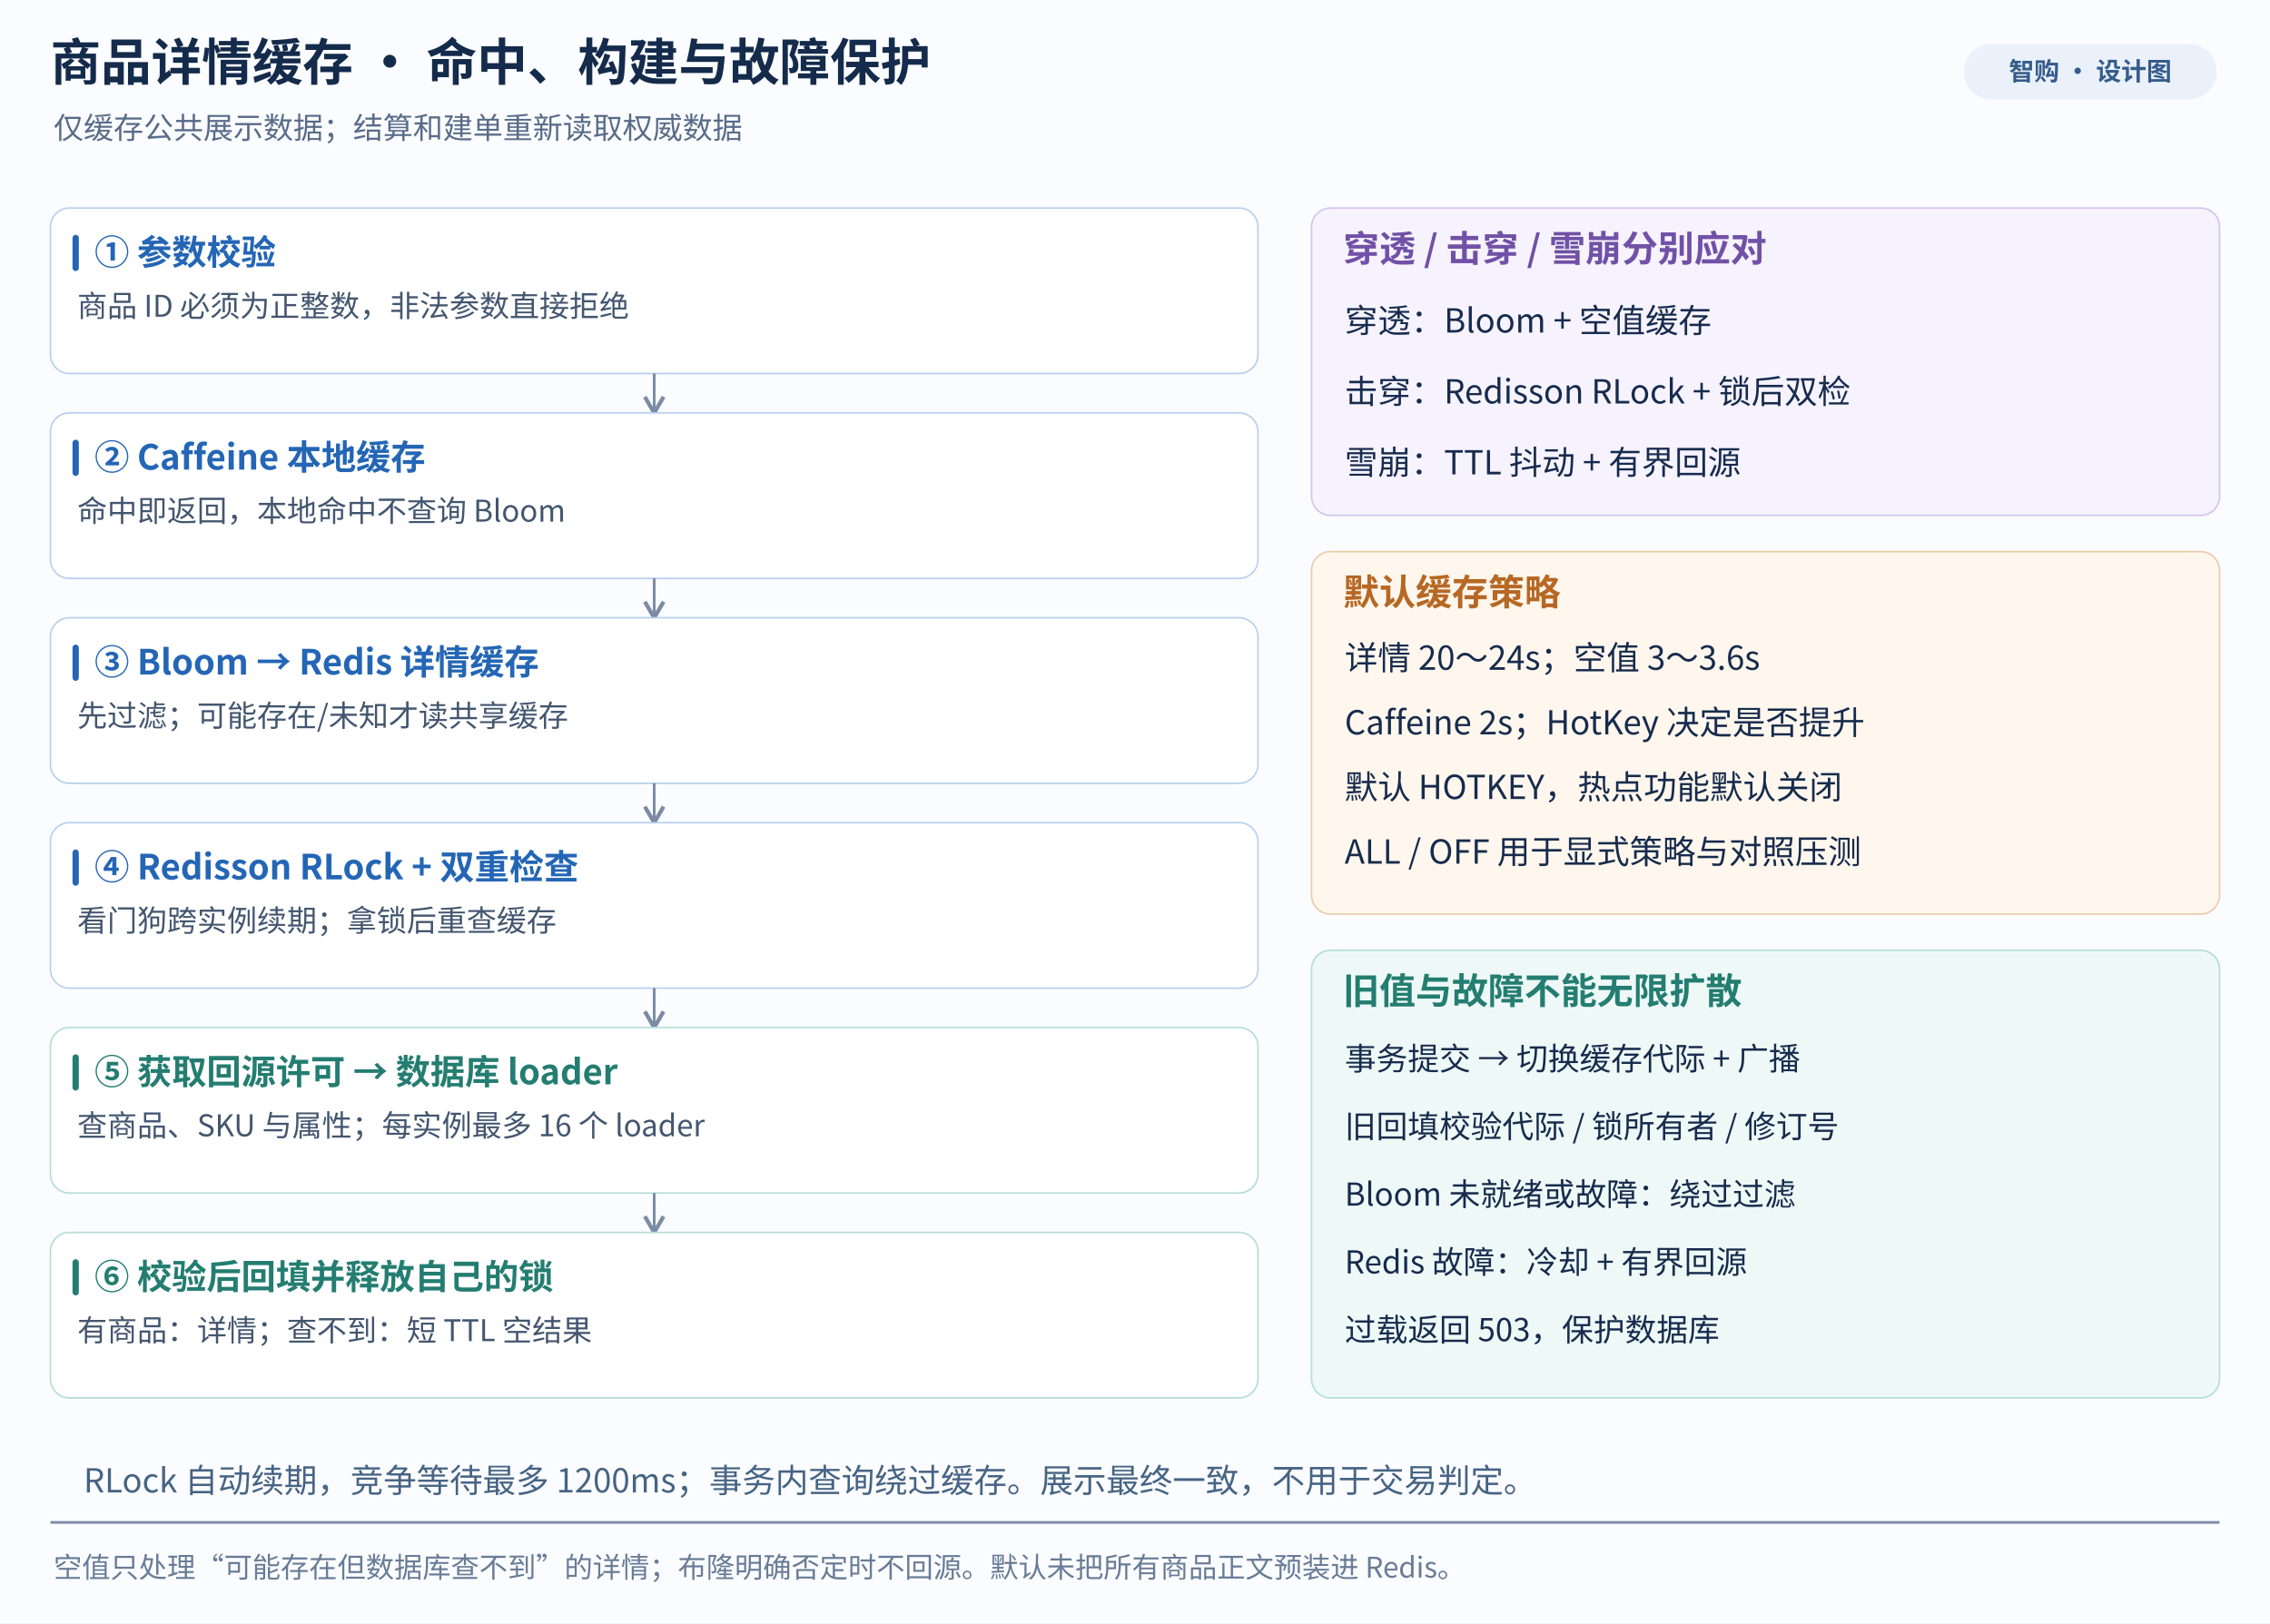
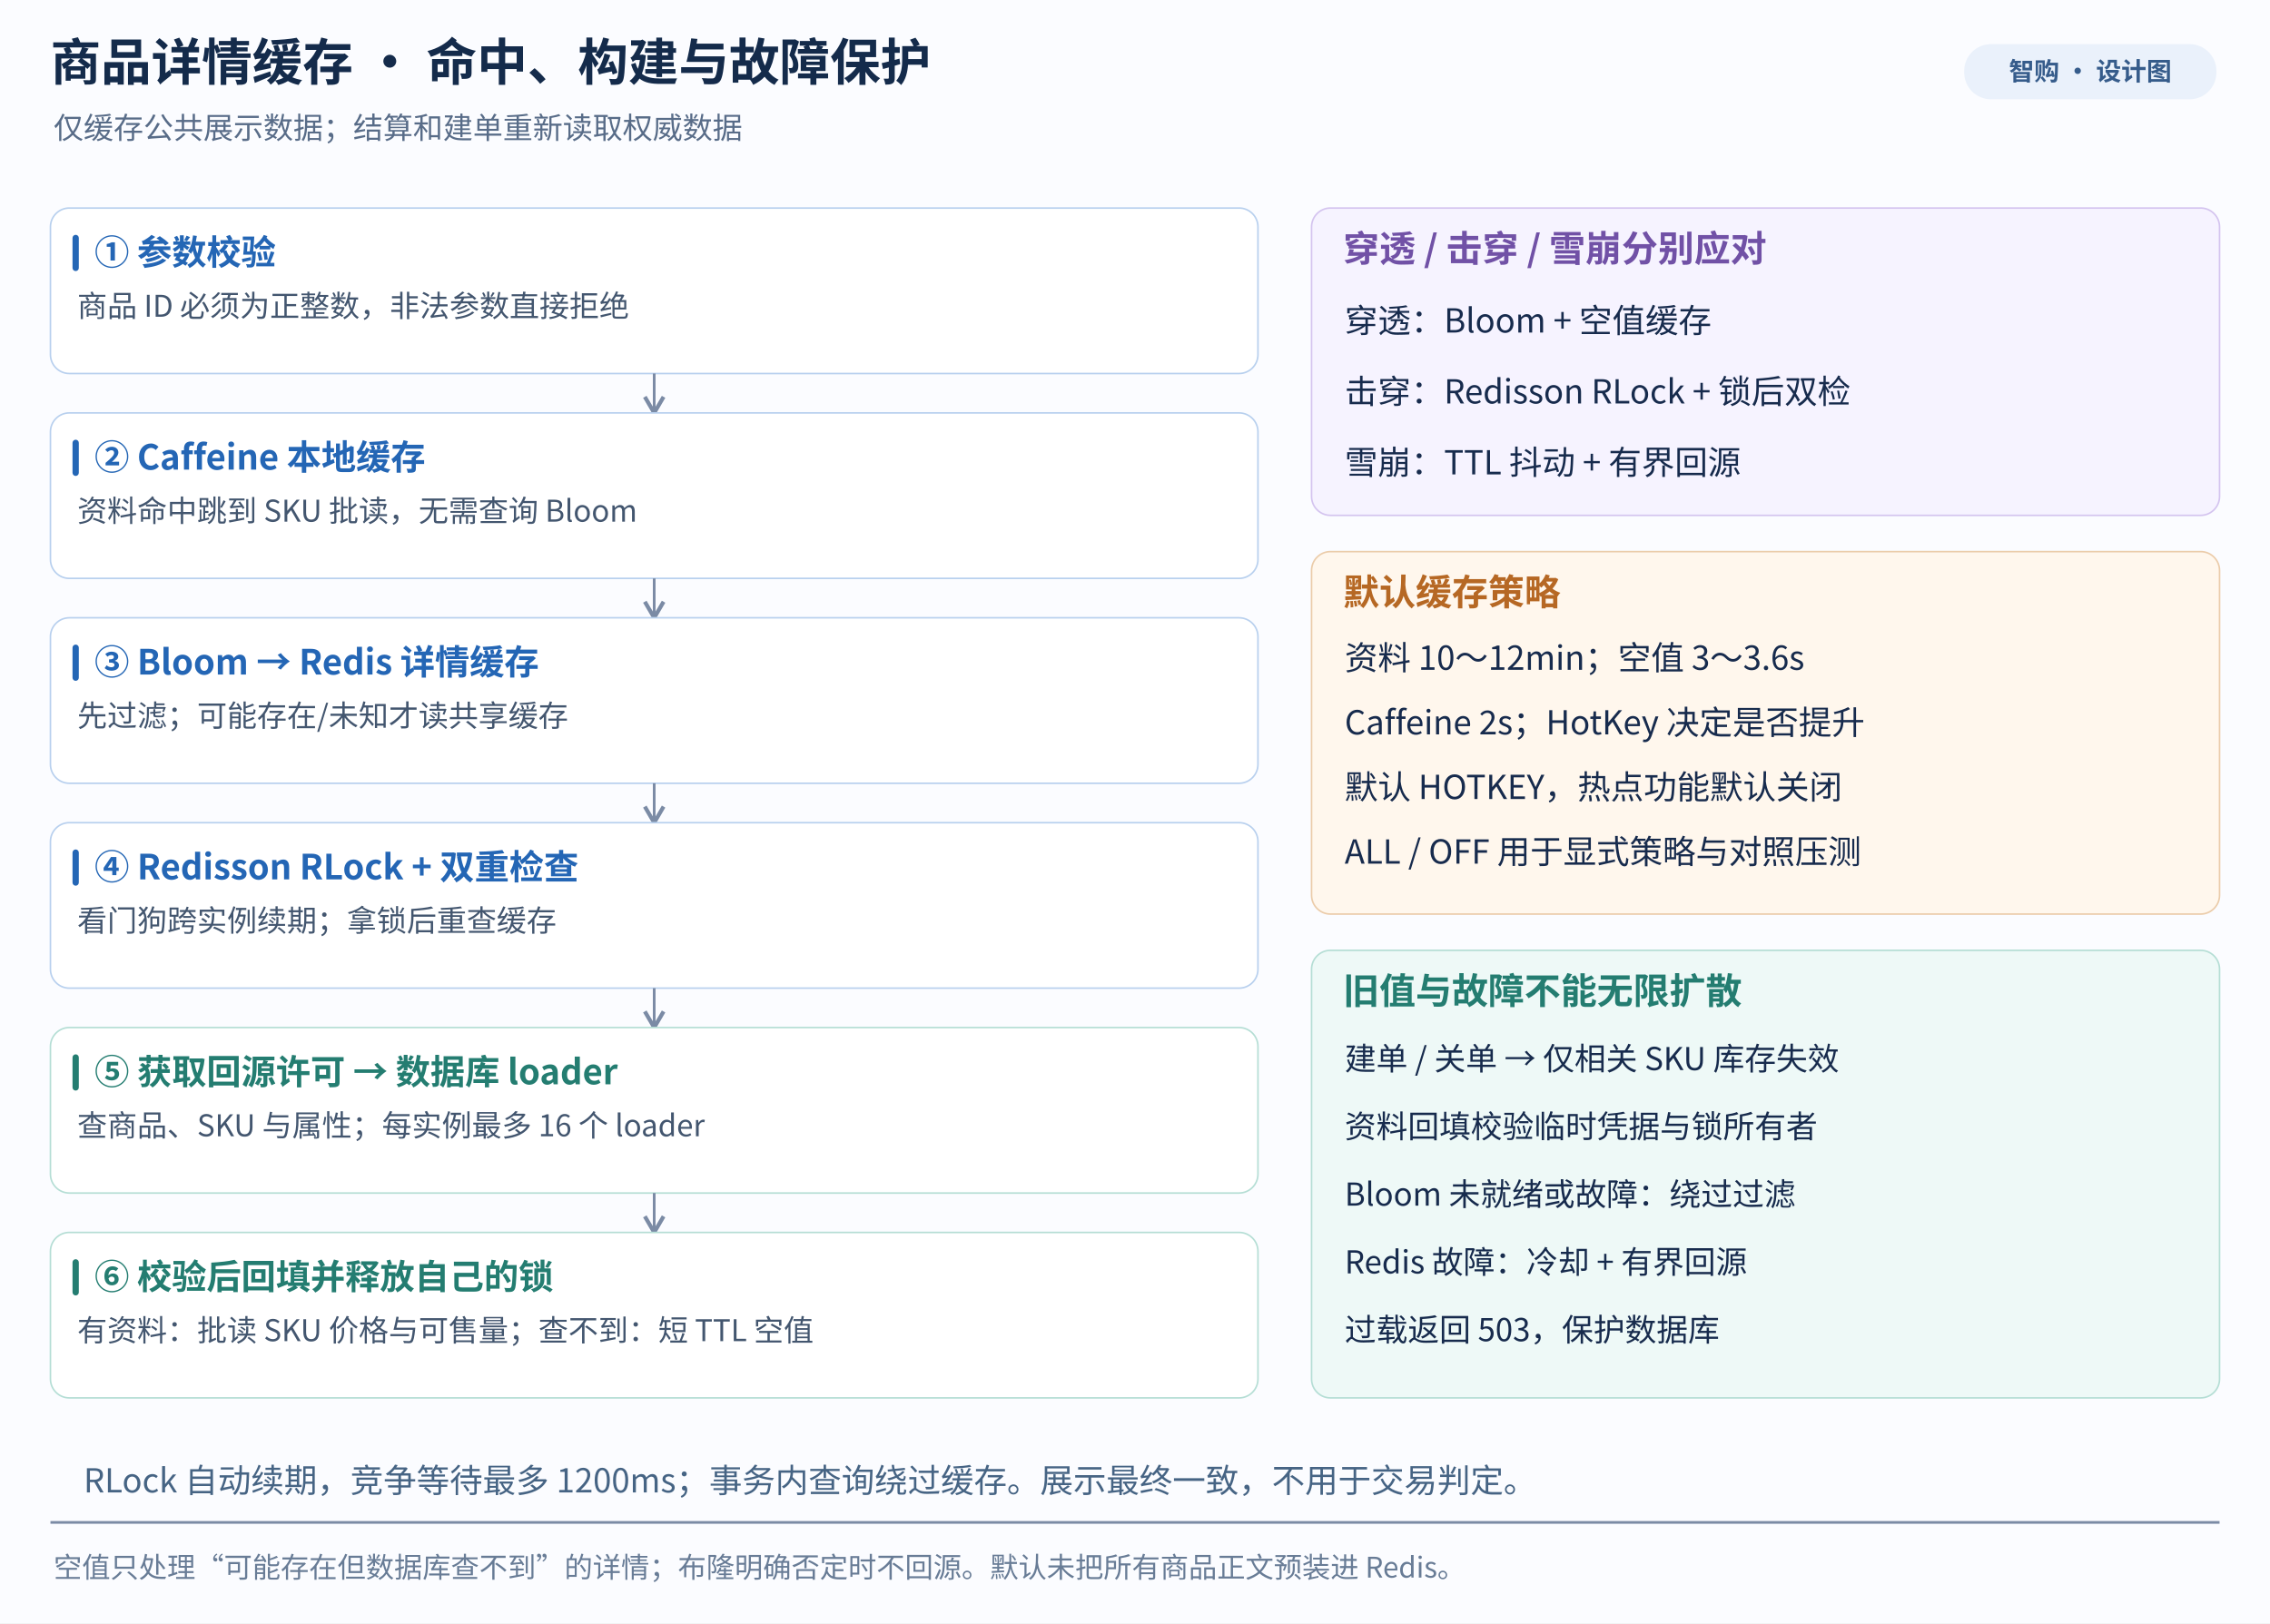
<svg xmlns="http://www.w3.org/2000/svg" width="1440" height="1030" viewBox="0 0 1440 1030" role="img" aria-labelledby="title desc">
  <defs>
    <marker id="a" markerWidth="9" markerHeight="9" refX="7" refY="4.5" orient="auto">
      <path d="M1 1 L7 4.5 L1 8" fill="none" stroke="#7b8ba5" stroke-width="1.5" />
    </marker>
  </defs>
  <style>text{font-family:"PingFang SC","Microsoft YaHei","Noto Sans CJK SC",sans-serif;fill:#172b4d}</style>
  <rect x="0" y="0" width="1440" height="1030" rx="0" fill="#fbfcff" stroke="none" />
  <text x="32" y="51" font-size="32" fill="#142b4b" style="fill:#142b4b" font-weight="600">商品详情缓存 · 命中、构建与故障保护</text>
  <text x="34" y="88" font-size="19" fill="#586c88" style="fill:#586c88">仅缓存公共展示数据；结算和建单重新读取权威数据</text>
  <rect x="1246" y="28" width="160" height="35" rx="17" fill="#eaf1fb" stroke="none" />
  <text x="1326" y="51" font-size="16" fill="#365c8b" style="fill:#365c8b" font-weight="600" text-anchor="middle">智购 · 设计图</text>
  <rect x="32" y="132" width="766" height="105" rx="12" fill="#ffffff" stroke="#b8d0ee" />
  <rect x="46" y="149" width="4" height="23" rx="2" fill="#2466b5" stroke="none" />
  <text x="60" y="168" font-size="22" fill="#2466b5" style="fill:#2466b5" font-weight="600">① 参数校验</text>
  <text x="49" y="201" font-size="19" fill="#43566f" style="fill:#43566f">商品 ID 必须为正整数，非法参数直接拒绝</text>
  <path d="M415 237 L415 262" fill="none" stroke="#7b8ba5" stroke-width="1.7" marker-end="url(#a)" />
  <rect x="32" y="262" width="766" height="105" rx="12" fill="#ffffff" stroke="#b8d0ee" />
  <rect x="46" y="279" width="4" height="23" rx="2" fill="#2466b5" stroke="none" />
  <text x="60" y="298" font-size="22" fill="#2466b5" style="fill:#2466b5" font-weight="600">② Caffeine 本地缓存</text>
-   <text x="49" y="331" font-size="19" fill="#43566f" style="fill:#43566f">命中即返回，本地命中不查询 Bloom</text>
+   <text x="49" y="331" font-size="19" fill="#43566f" style="fill:#43566f">资料命中跳到 SKU 批读，无需查询 Bloom</text>
  <path d="M415 367 L415 392" fill="none" stroke="#7b8ba5" stroke-width="1.7" marker-end="url(#a)" />
  <rect x="32" y="392" width="766" height="105" rx="12" fill="#ffffff" stroke="#b8d0ee" />
  <rect x="46" y="409" width="4" height="23" rx="2" fill="#2466b5" stroke="none" />
  <text x="60" y="428" font-size="22" fill="#2466b5" style="fill:#2466b5" font-weight="600">③ Bloom → Redis 详情缓存</text>
  <text x="49" y="461" font-size="19" fill="#43566f" style="fill:#43566f">先过滤；可能存在/未知才读共享缓存</text>
  <path d="M415 497 L415 522" fill="none" stroke="#7b8ba5" stroke-width="1.7" marker-end="url(#a)" />
  <rect x="32" y="522" width="766" height="105" rx="12" fill="#ffffff" stroke="#b8d0ee" />
  <rect x="46" y="539" width="4" height="23" rx="2" fill="#2466b5" stroke="none" />
  <text x="60" y="558" font-size="22" fill="#2466b5" style="fill:#2466b5" font-weight="600">④ Redisson RLock + 双重检查</text>
  <text x="49" y="591" font-size="19" fill="#43566f" style="fill:#43566f">看门狗跨实例续期；拿锁后重查缓存</text>
  <path d="M415 627 L415 652" fill="none" stroke="#7b8ba5" stroke-width="1.7" marker-end="url(#a)" />
  <rect x="32" y="652" width="766" height="105" rx="12" fill="#ffffff" stroke="#b5ded5" />
  <rect x="46" y="669" width="4" height="23" rx="2" fill="#247d71" stroke="none" />
  <text x="60" y="688" font-size="22" fill="#247d71" style="fill:#247d71" font-weight="600">⑤ 获取回源许可 → 数据库 loader</text>
  <text x="49" y="721" font-size="19" fill="#43566f" style="fill:#43566f">查商品、SKU 与属性；每实例最多 16 个 loader</text>
  <path d="M415 757 L415 782" fill="none" stroke="#7b8ba5" stroke-width="1.7" marker-end="url(#a)" />
  <rect x="32" y="782" width="766" height="105" rx="12" fill="#ffffff" stroke="#b5ded5" />
  <rect x="46" y="799" width="4" height="23" rx="2" fill="#247d71" stroke="none" />
  <text x="60" y="818" font-size="22" fill="#247d71" style="fill:#247d71" font-weight="600">⑥ 校验后回填并释放自己的锁</text>
-   <text x="49" y="851" font-size="19" fill="#43566f" style="fill:#43566f">有商品：详情；查不到：短 TTL 空结果</text>
+   <text x="49" y="851" font-size="19" fill="#43566f" style="fill:#43566f">有资料：批读 SKU 价格与可售量；查不到：短 TTL 空值</text>
  <rect x="832" y="132" width="576" height="195" rx="12" fill="#f6f3ff" stroke="#d4c4ef" />
  <text x="852" y="166" font-size="23" fill="#7151a6" style="fill:#7151a6" font-weight="600">穿透 / 击穿 / 雪崩分别应对</text>
  <text x="853" y="211" font-size="21" fill="#172b4d" style="fill:#172b4d">穿透：Bloom + 空值缓存</text>
  <text x="853" y="256" font-size="21" fill="#172b4d" style="fill:#172b4d">击穿：Redisson RLock + 锁后双检</text>
  <text x="853" y="301" font-size="21" fill="#172b4d" style="fill:#172b4d">雪崩：TTL 抖动 + 有界回源</text>
  <rect x="832" y="350" width="576" height="230" rx="12" fill="#fff7ed" stroke="#ebccaa" />
  <text x="852" y="384" font-size="23" fill="#b66824" style="fill:#b66824" font-weight="600">默认缓存策略</text>
-   <text x="853" y="425" font-size="21" fill="#172b4d" style="fill:#172b4d">详情 20～24s；空值 3～3.6s</text>
+   <text x="853" y="425" font-size="21" fill="#172b4d" style="fill:#172b4d">资料 10～12min；空值 3～3.6s</text>
  <text x="853" y="466" font-size="21" fill="#172b4d" style="fill:#172b4d">Caffeine 2s；HotKey 决定是否提升</text>
  <text x="853" y="507" font-size="21" fill="#172b4d" style="fill:#172b4d">默认 HOTKEY，热点功能默认关闭</text>
  <text x="853" y="548" font-size="21" fill="#172b4d" style="fill:#172b4d">ALL / OFF 用于显式策略与对照压测</text>
  <rect x="832" y="603" width="576" height="284" rx="12" fill="#eef9f7" stroke="#b5ded5" />
  <text x="852" y="637" font-size="23" fill="#247d71" style="fill:#247d71" font-weight="600">旧值与故障不能无限扩散</text>
-   <text x="853" y="679" font-size="20" fill="#172b4d" style="fill:#172b4d">事务提交 → 切换缓存代际 + 广播</text>
-   <text x="853" y="722" font-size="20" fill="#172b4d" style="fill:#172b4d">旧回填校验代际 / 锁所有者 / 修订号</text>
+   <text x="853" y="679" font-size="20" fill="#172b4d" style="fill:#172b4d">建单 / 关单 → 仅相关 SKU 库存失效</text>
+   <text x="853" y="722" font-size="20" fill="#172b4d" style="fill:#172b4d">资料回填校验临时凭据与锁所有者</text>
  <text x="853" y="765" font-size="20" fill="#172b4d" style="fill:#172b4d">Bloom 未就绪或故障：绕过过滤</text>
  <text x="853" y="808" font-size="20" fill="#172b4d" style="fill:#172b4d">Redis 故障：冷却 + 有界回源</text>
  <text x="853" y="851" font-size="20" fill="#172b4d" style="fill:#172b4d">过载返回 503，保护数据库</text>
  <text x="53" y="947" font-size="21" fill="#466484" style="fill:#466484">RLock 自动续期，竞争等待最多 1200ms；事务内查询绕过缓存。展示最终一致，不用于交易判定。</text>
  <path d="M32 966 L1408 966" fill="none" stroke="#7b8ba5" stroke-width="1.7" />
  <text x="34" y="1001" font-size="18" fill="#687c96" style="fill:#687c96">空值只处理“可能存在但数据库查不到”的详情；布隆明确否定时不回源。默认未把所有商品正文预装进 Redis。</text>
</svg>
